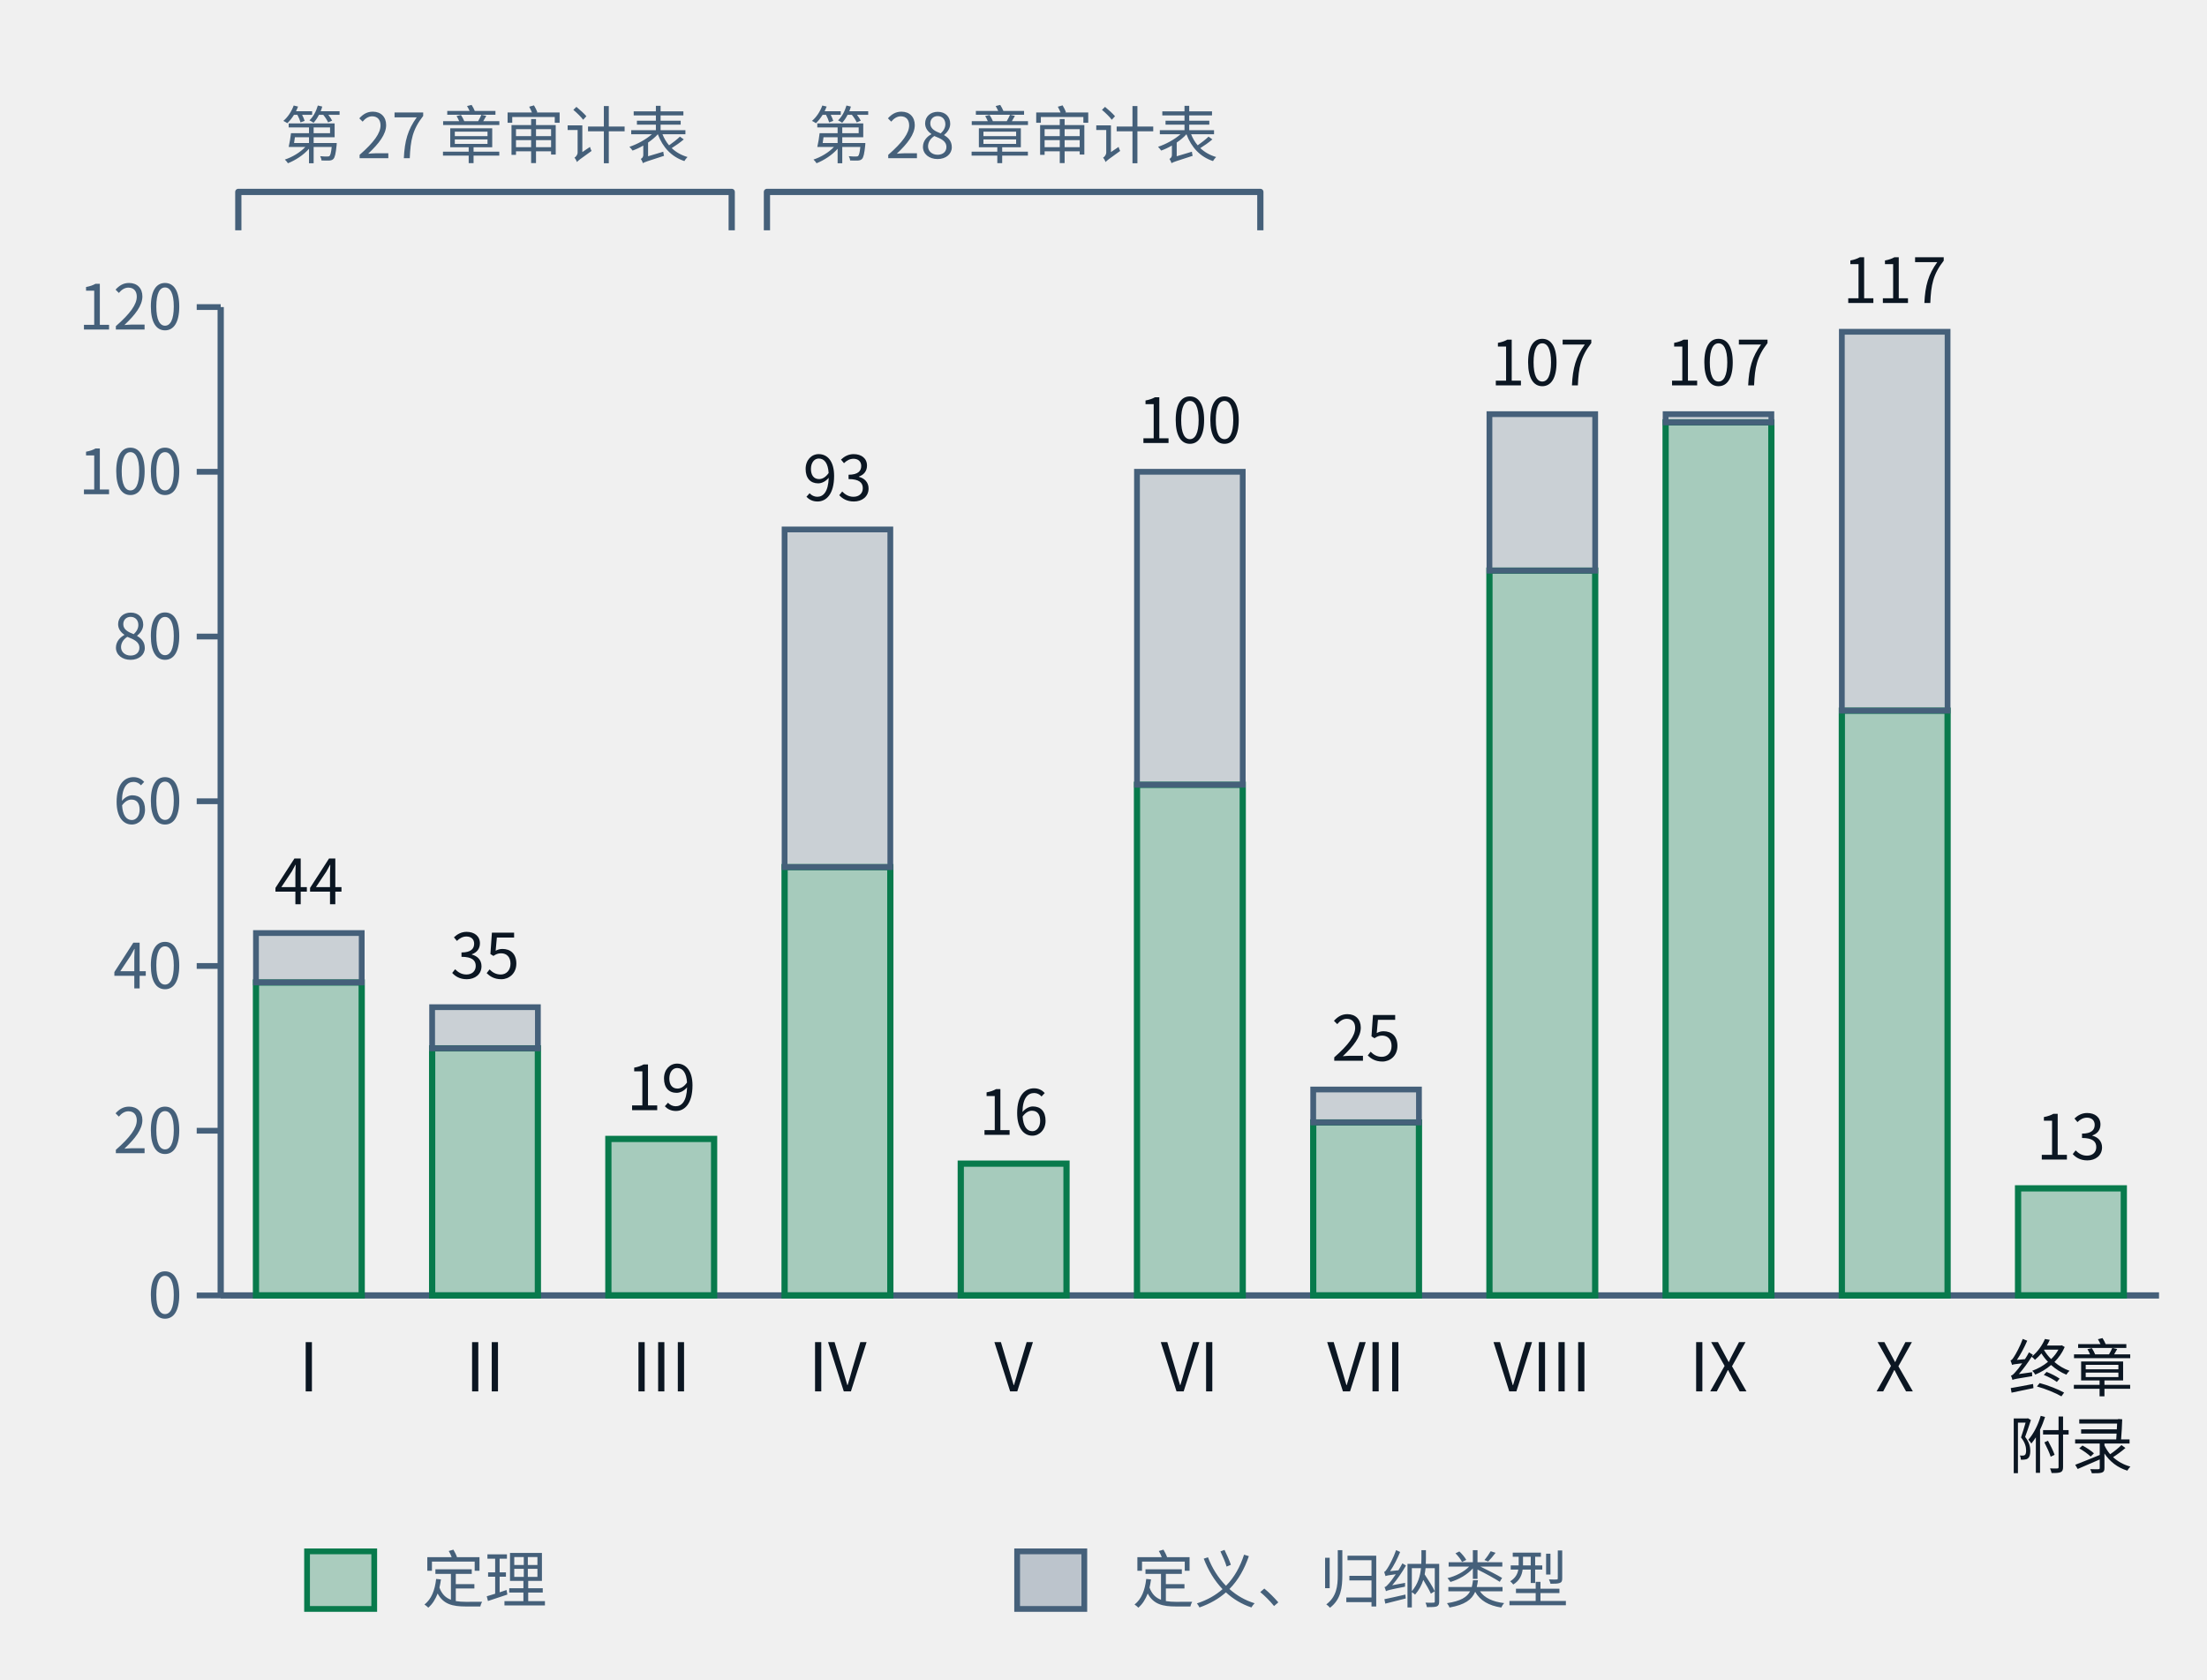
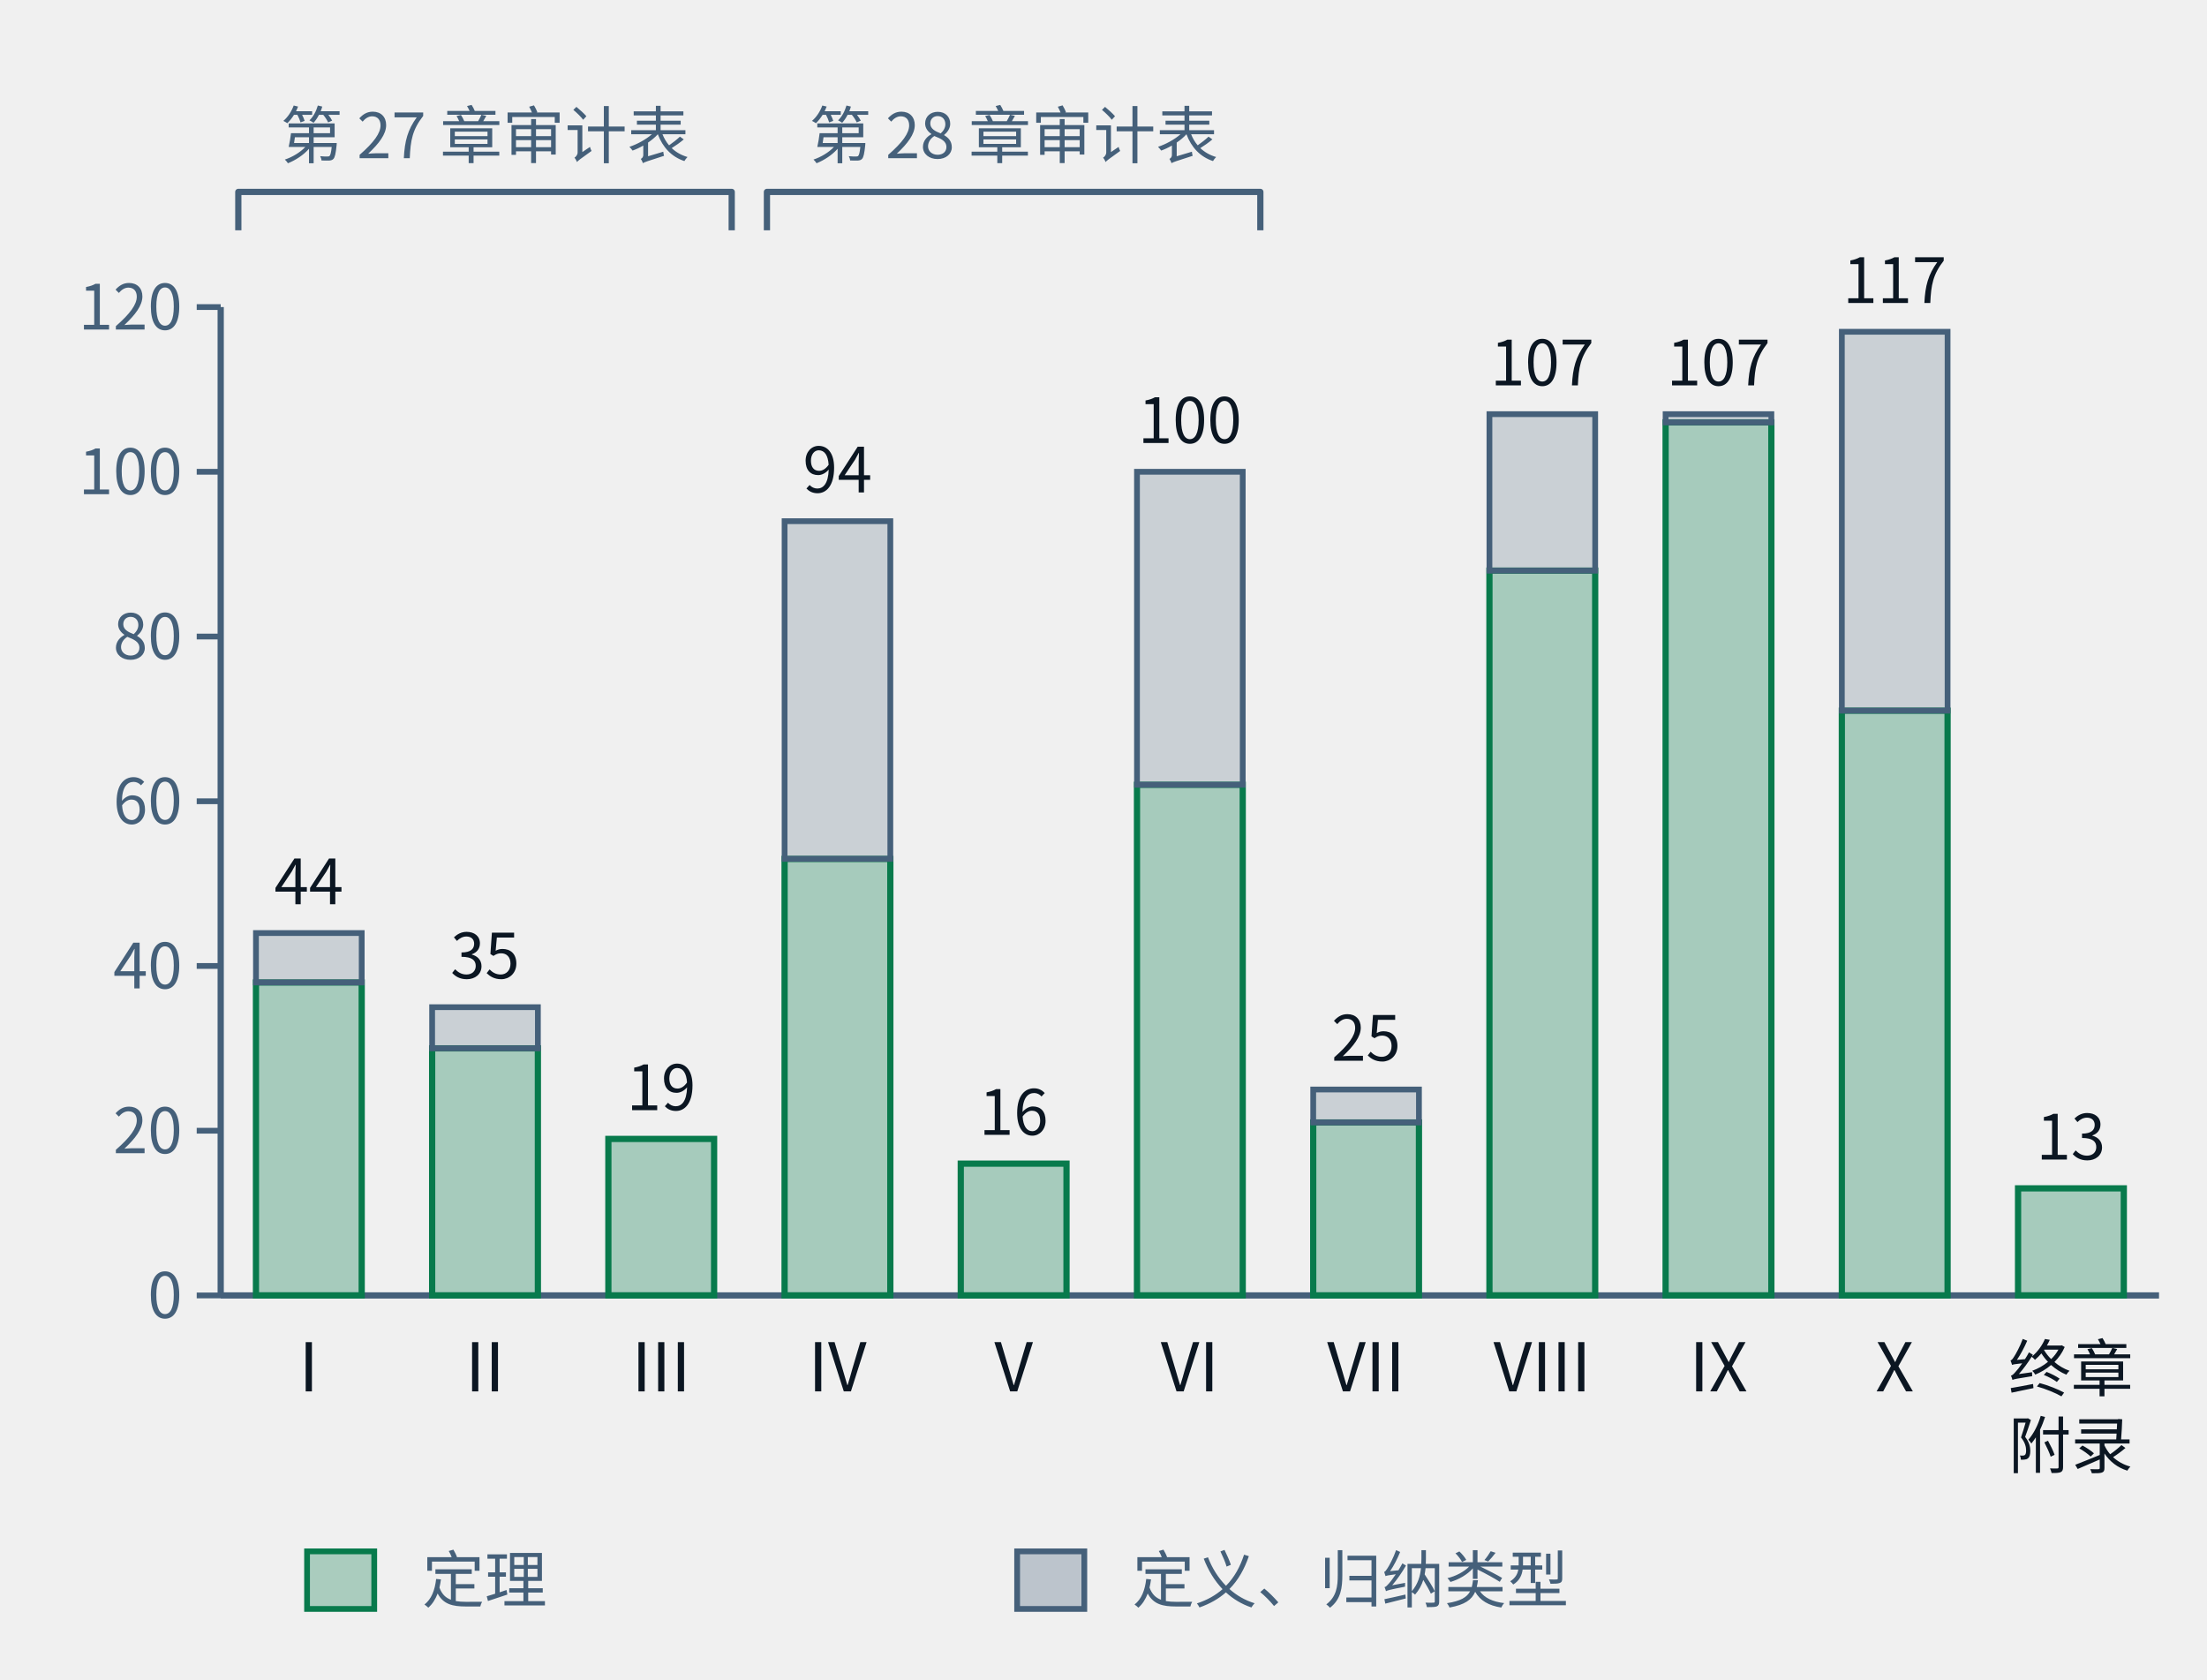
- <svg xmlns="http://www.w3.org/2000/svg" class="tr-fig" data-tr-fig="ch28-declaration-parts" data-lang="zh" viewBox="0 0 460 350" width="460" height="350" font-family="'Noto Sans SC', 'Noto Sans CJK SC', 'Source Sans 3', 'PingFang SC', 'Microsoft YaHei', system-ui, sans-serif" role="img" aria-label="柱状图。横轴是第一至第十部与“终章与附录”，柱高是该部章节用 lean= 引用的不同声明数；每根柱子下段绿色是锁文件里种类为定理的声明，上段灰色是定义与归纳类型。I：定理 38、其他 6；II：定理 30、其他 5；III：定理 19、其他 0；IV：定理 52、其他 41；V：定理 16、其他 0；VI：定理 62、其他 38；VII：定理 21、其他 4；VIII：定理 88、其他 19；IX：定理 106、其他 1；X：定理 71、其他 46；终章与附录：定理 13、其他 0。柱子上方两道括号：第一至第三部标“第二十七章审计表”，第四至第六部标“第二十八章审计表”。">
+ <svg xmlns="http://www.w3.org/2000/svg" class="tr-fig" data-tr-fig="ch28-declaration-parts" data-lang="zh" viewBox="0 0 460 350" width="460" height="350" font-family="'Noto Sans SC', 'Noto Sans CJK SC', 'Source Sans 3', 'PingFang SC', 'Microsoft YaHei', system-ui, sans-serif" role="img" aria-label="柱状图。横轴是第一至第十部与“终章与附录”，柱高是该部章节用 lean= 引用的不同声明数；每根柱子下段绿色是锁文件里种类为定理的声明，上段灰色是定义与归纳类型。I：定理 38、其他 6；II：定理 30、其他 5；III：定理 19、其他 0；IV：定理 53、其他 41；V：定理 16、其他 0；VI：定理 62、其他 38；VII：定理 21、其他 4；VIII：定理 88、其他 19；IX：定理 106、其他 1；X：定理 71、其他 46；终章与附录：定理 13、其他 0。柱子上方两道括号：第一至第三部标“第二十七章审计表”，第四至第六部标“第二十八章审计表”。">
  <style>.ts-ink{stroke:#0b1622}.tf-ink{fill:#0b1622}.ts-dim{stroke:#45607a}.tf-dim{fill:#45607a}.ts-faint{stroke:#9db3c4}.tf-faint{fill:#9db3c4}.ts-edge{stroke:#b9d0dd}.tf-edge{fill:#b9d0dd}.ts-hot{stroke:#5f9bb5}.tf-hot{fill:#5f9bb5}.ts-bg{stroke:#ffffff}.tf-bg{fill:#ffffff}.ts-panel{stroke:#eef5f9}.tf-panel{fill:#eef5f9}.ts-sheet{stroke:#f7fbfd}.tf-sheet{fill:#f7fbfd}.ts-cyan{stroke:#007c8a}.tf-cyan{fill:#007c8a}.ts-magenta{stroke:#b0128f}.tf-magenta{fill:#b0128f}.ts-amber{stroke:#946200}.tf-amber{fill:#946200}.ts-violet{stroke:#5a45c8}.tf-violet{fill:#5a45c8}.ts-ok{stroke:#087a4c}.tf-ok{fill:#087a4c}.ts-warn{stroke:#c21f3a}.tf-warn{fill:#c21f3a}.ts-blue{stroke:#1d5fd0}.tf-blue{fill:#1d5fd0}.ts-orange{stroke:#b85410}.tf-orange{fill:#b85410}.ts-sigma{stroke:#28405a}.tf-sigma{fill:#28405a}@media (prefers-color-scheme:dark){.ts-ink{stroke:#d4efff}.tf-ink{fill:#d4efff}.ts-dim{stroke:#6f8ea5}.tf-dim{fill:#6f8ea5}.ts-faint{stroke:#34506a}.tf-faint{fill:#34506a}.ts-edge{stroke:#143049}.tf-edge{fill:#143049}.ts-hot{stroke:#1f5d7c}.tf-hot{fill:#1f5d7c}.ts-bg{stroke:#03060c}.tf-bg{fill:#03060c}.ts-panel{stroke:#07101b}.tf-panel{fill:#07101b}.ts-sheet{stroke:#050c16}.tf-sheet{fill:#050c16}.ts-cyan{stroke:#19f0ff}.tf-cyan{fill:#19f0ff}.ts-magenta{stroke:#ff2fd0}.tf-magenta{fill:#ff2fd0}.ts-amber{stroke:#ffc83d}.tf-amber{fill:#ffc83d}.ts-violet{stroke:#9d8cff}.tf-violet{fill:#9d8cff}.ts-ok{stroke:#46ffb2}.tf-ok{fill:#46ffb2}.ts-warn{stroke:#ff5064}.tf-warn{fill:#ff5064}.ts-blue{stroke:#2a7bff}.tf-blue{fill:#2a7bff}.ts-orange{stroke:#ff8a3c}.tf-orange{fill:#ff8a3c}.ts-sigma{stroke:#cfe3ff}.tf-sigma{fill:#cfe3ff}}</style>
  <line x1="46" y1="64" x2="46" y2="270" class="ts-dim" stroke-width="1.3" fill="none" />
  <line x1="41" y1="270" x2="46" y2="270" class="ts-dim" stroke-width="1.2" fill="none" />
  <text class="tf-dim" x="38" y="274.68" font-size="13" text-anchor="end">0</text>
  <line x1="41" y1="235.67" x2="46" y2="235.67" class="ts-dim" stroke-width="1.2" fill="none" />
  <text class="tf-dim" x="38" y="240.35" font-size="13" text-anchor="end">20</text>
  <line x1="41" y1="201.33" x2="46" y2="201.33" class="ts-dim" stroke-width="1.2" fill="none" />
  <text class="tf-dim" x="38" y="206.01" font-size="13" text-anchor="end">40</text>
  <line x1="41" y1="167" x2="46" y2="167" class="ts-dim" stroke-width="1.2" fill="none" />
  <text class="tf-dim" x="38" y="171.68" font-size="13" text-anchor="end">60</text>
  <line x1="41" y1="132.67" x2="46" y2="132.67" class="ts-dim" stroke-width="1.2" fill="none" />
  <text class="tf-dim" x="38" y="137.35" font-size="13" text-anchor="end">80</text>
  <line x1="41" y1="98.33" x2="46" y2="98.33" class="ts-dim" stroke-width="1.2" fill="none" />
  <text class="tf-dim" x="38" y="103.01" font-size="13" text-anchor="end">100</text>
  <line x1="41" y1="64" x2="46" y2="64" class="ts-dim" stroke-width="1.2" fill="none" />
  <text class="tf-dim" x="38" y="68.68" font-size="13" text-anchor="end">120</text>
  <line x1="46" y1="270" x2="450" y2="270" class="ts-dim" stroke-width="1.3" fill="none" />
  <rect x="53.35" y="204.77" width="22.04" height="65.23" class="ts-ok tf-ok" stroke-width="1.3" fill-opacity="0.32" />
  <rect x="53.35" y="194.47" width="22.04" height="10.3" class="ts-dim tf-dim" stroke-width="1.2" fill-opacity="0.22" />
  <text class="tf-ink" x="64.36" y="188.47" font-size="13" text-anchor="middle">44</text>
  <text class="tf-ink" x="64.36" y="290" font-size="14" text-anchor="middle">I</text>
  <rect x="90.07" y="218.5" width="22.04" height="51.5" class="ts-ok tf-ok" stroke-width="1.3" fill-opacity="0.32" />
  <rect x="90.07" y="209.92" width="22.04" height="8.58" class="ts-dim tf-dim" stroke-width="1.2" fill-opacity="0.22" />
  <text class="tf-ink" x="101.09" y="203.92" font-size="13" text-anchor="middle">35</text>
  <text class="tf-ink" x="101.09" y="290" font-size="14" text-anchor="middle">II</text>
  <rect x="126.8" y="237.38" width="22.04" height="32.62" class="ts-ok tf-ok" stroke-width="1.3" fill-opacity="0.32" />
  <text class="tf-ink" x="137.82" y="231.38" font-size="13" text-anchor="middle">19</text>
  <text class="tf-ink" x="137.82" y="290" font-size="14" text-anchor="middle">III</text>
-   <rect x="163.53" y="180.73" width="22.04" height="89.27" class="ts-ok tf-ok" stroke-width="1.3" fill-opacity="0.32" />
-   <rect x="163.53" y="110.35" width="22.04" height="70.38" class="ts-dim tf-dim" stroke-width="1.2" fill-opacity="0.22" />
-   <text class="tf-ink" x="174.55" y="104.35" font-size="13" text-anchor="middle">93</text>
+   <rect x="163.53" y="179.02" width="22.04" height="90.98" class="ts-ok tf-ok" stroke-width="1.3" fill-opacity="0.32" />
+   <rect x="163.53" y="108.63" width="22.04" height="70.38" class="ts-dim tf-dim" stroke-width="1.2" fill-opacity="0.22" />
+   <text class="tf-ink" x="174.55" y="102.63" font-size="13" text-anchor="middle">94</text>
  <text class="tf-ink" x="174.55" y="290" font-size="14" text-anchor="middle">IV</text>
  <rect x="200.25" y="242.53" width="22.04" height="27.47" class="ts-ok tf-ok" stroke-width="1.3" fill-opacity="0.32" />
  <text class="tf-ink" x="211.27" y="236.53" font-size="13" text-anchor="middle">16</text>
  <text class="tf-ink" x="211.27" y="290" font-size="14" text-anchor="middle">V</text>
  <rect x="236.98" y="163.57" width="22.04" height="106.43" class="ts-ok tf-ok" stroke-width="1.3" fill-opacity="0.32" />
  <rect x="236.98" y="98.33" width="22.04" height="65.23" class="ts-dim tf-dim" stroke-width="1.2" fill-opacity="0.22" />
  <text class="tf-ink" x="248" y="92.33" font-size="13" text-anchor="middle">100</text>
  <text class="tf-ink" x="248" y="290" font-size="14" text-anchor="middle">VI</text>
  <rect x="273.71" y="233.95" width="22.04" height="36.05" class="ts-ok tf-ok" stroke-width="1.3" fill-opacity="0.32" />
  <rect x="273.71" y="227.08" width="22.04" height="6.87" class="ts-dim tf-dim" stroke-width="1.2" fill-opacity="0.22" />
  <text class="tf-ink" x="284.73" y="221.08" font-size="13" text-anchor="middle">25</text>
  <text class="tf-ink" x="284.73" y="290" font-size="14" text-anchor="middle">VII</text>
  <rect x="310.44" y="118.93" width="22.04" height="151.07" class="ts-ok tf-ok" stroke-width="1.3" fill-opacity="0.32" />
  <rect x="310.44" y="86.32" width="22.04" height="32.62" class="ts-dim tf-dim" stroke-width="1.2" fill-opacity="0.22" />
  <text class="tf-ink" x="321.45" y="80.32" font-size="13" text-anchor="middle">107</text>
  <text class="tf-ink" x="321.45" y="290" font-size="14" text-anchor="middle">VIII</text>
  <rect x="347.16" y="88.03" width="22.04" height="181.97" class="ts-ok tf-ok" stroke-width="1.3" fill-opacity="0.32" />
  <rect x="347.16" y="86.32" width="22.04" height="1.72" class="ts-dim tf-dim" stroke-width="1.2" fill-opacity="0.22" />
  <text class="tf-ink" x="358.18" y="80.32" font-size="13" text-anchor="middle">107</text>
  <text class="tf-ink" x="358.18" y="290" font-size="14" text-anchor="middle">IX</text>
  <rect x="383.89" y="148.12" width="22.04" height="121.88" class="ts-ok tf-ok" stroke-width="1.3" fill-opacity="0.32" />
  <rect x="383.89" y="69.15" width="22.04" height="78.97" class="ts-dim tf-dim" stroke-width="1.2" fill-opacity="0.22" />
  <text class="tf-ink" x="394.91" y="63.15" font-size="13" text-anchor="middle">117</text>
  <text class="tf-ink" x="394.91" y="290" font-size="14" text-anchor="middle">X</text>
  <rect x="420.62" y="247.68" width="22.04" height="22.32" class="ts-ok tf-ok" stroke-width="1.3" fill-opacity="0.32" />
  <text class="tf-ink" x="431.64" y="241.68" font-size="13" text-anchor="middle">13</text>
  <text class="tf-ink" x="431.64" y="290" font-size="13" text-anchor="middle">终章</text>
  <text class="tf-ink" x="431.64" y="306" font-size="13" text-anchor="middle">附录</text>
  <path d="M49.67 48 L49.67 40 L152.51 40 L152.51 48" class="ts-dim" stroke-width="1.3" stroke-linejoin="round" fill="none" />
  <text class="tf-dim" x="101.09" y="32.98" font-size="13" text-anchor="middle">第 27 章审计表</text>
  <path d="M159.85 48 L159.85 40 L262.69 40 L262.69 48" class="ts-dim" stroke-width="1.3" stroke-linejoin="round" fill="none" />
  <text class="tf-dim" x="211.27" y="32.98" font-size="13" text-anchor="middle">第 28 章审计表</text>
  <rect x="64" y="323.34" width="14" height="12" class="ts-ok tf-ok" stroke-width="1.2" fill-opacity="0.3" />
  <text class="tf-dim" x="88" y="334" font-size="13">定理</text>
  <rect x="212" y="323.34" width="14" height="12" class="ts-dim tf-dim" stroke-width="1.2" fill-opacity="0.3" />
  <text class="tf-dim" x="236" y="334" font-size="13">定义、归纳类型</text>
</svg>
